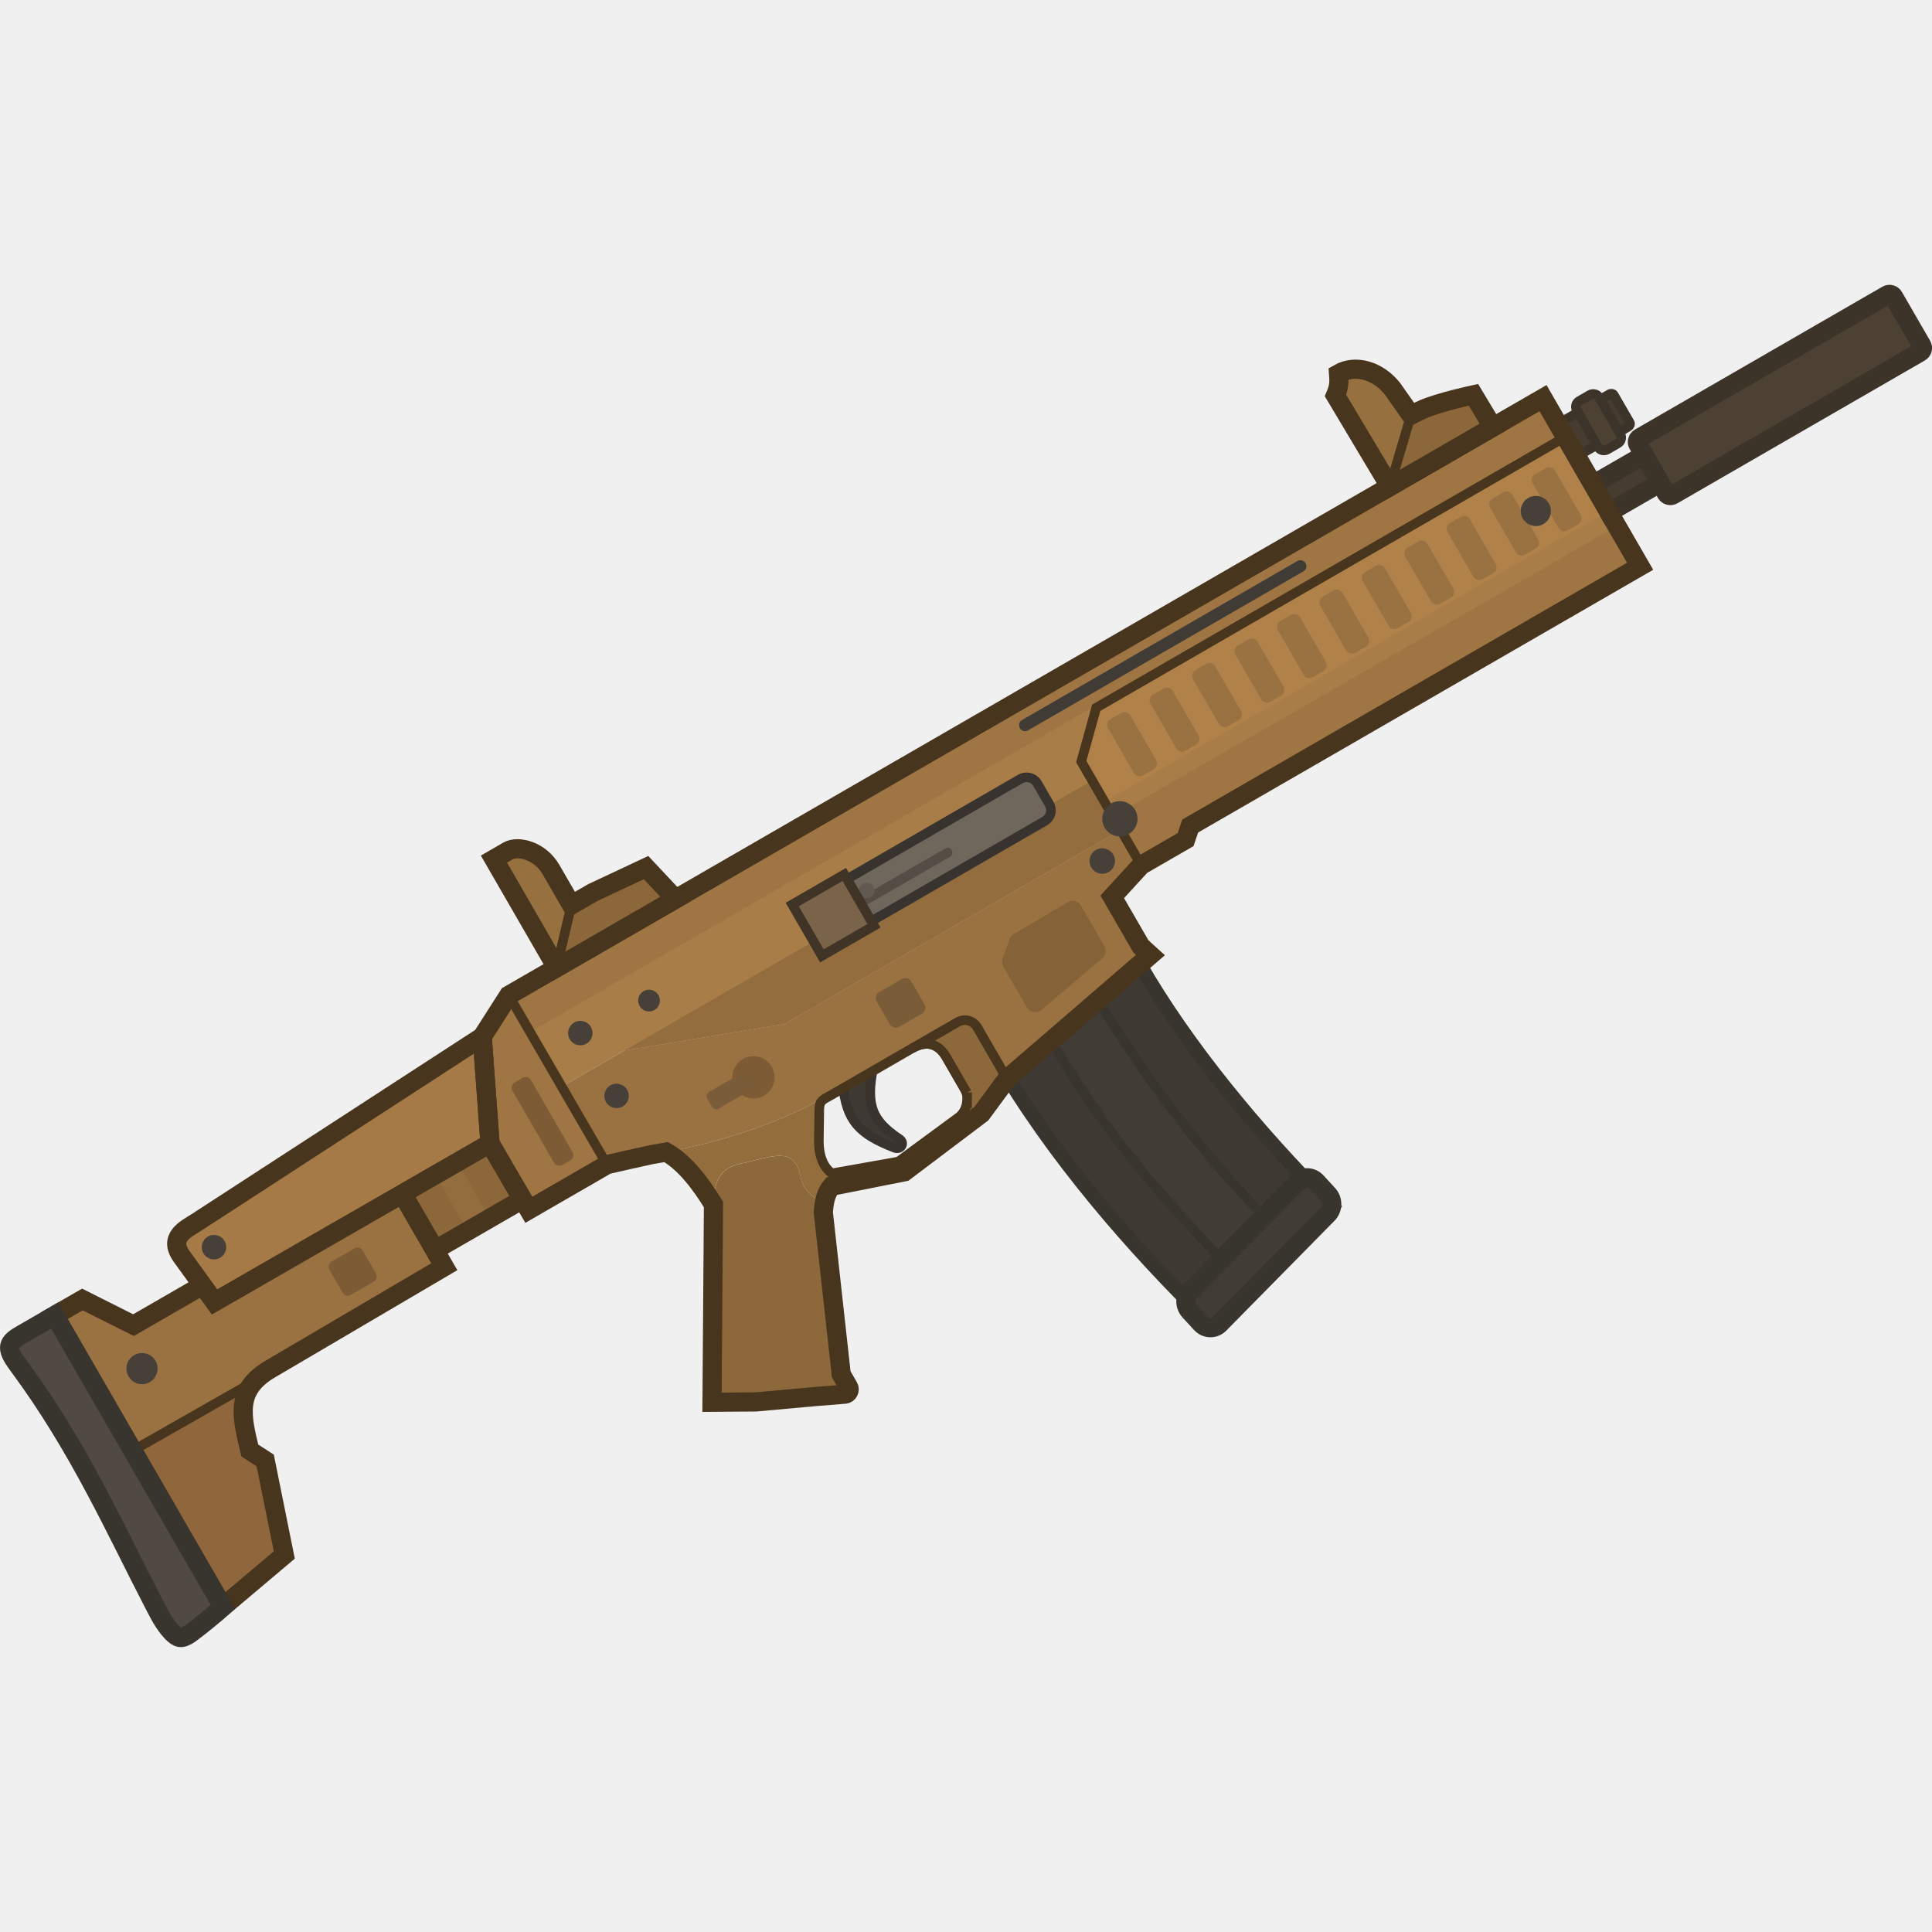
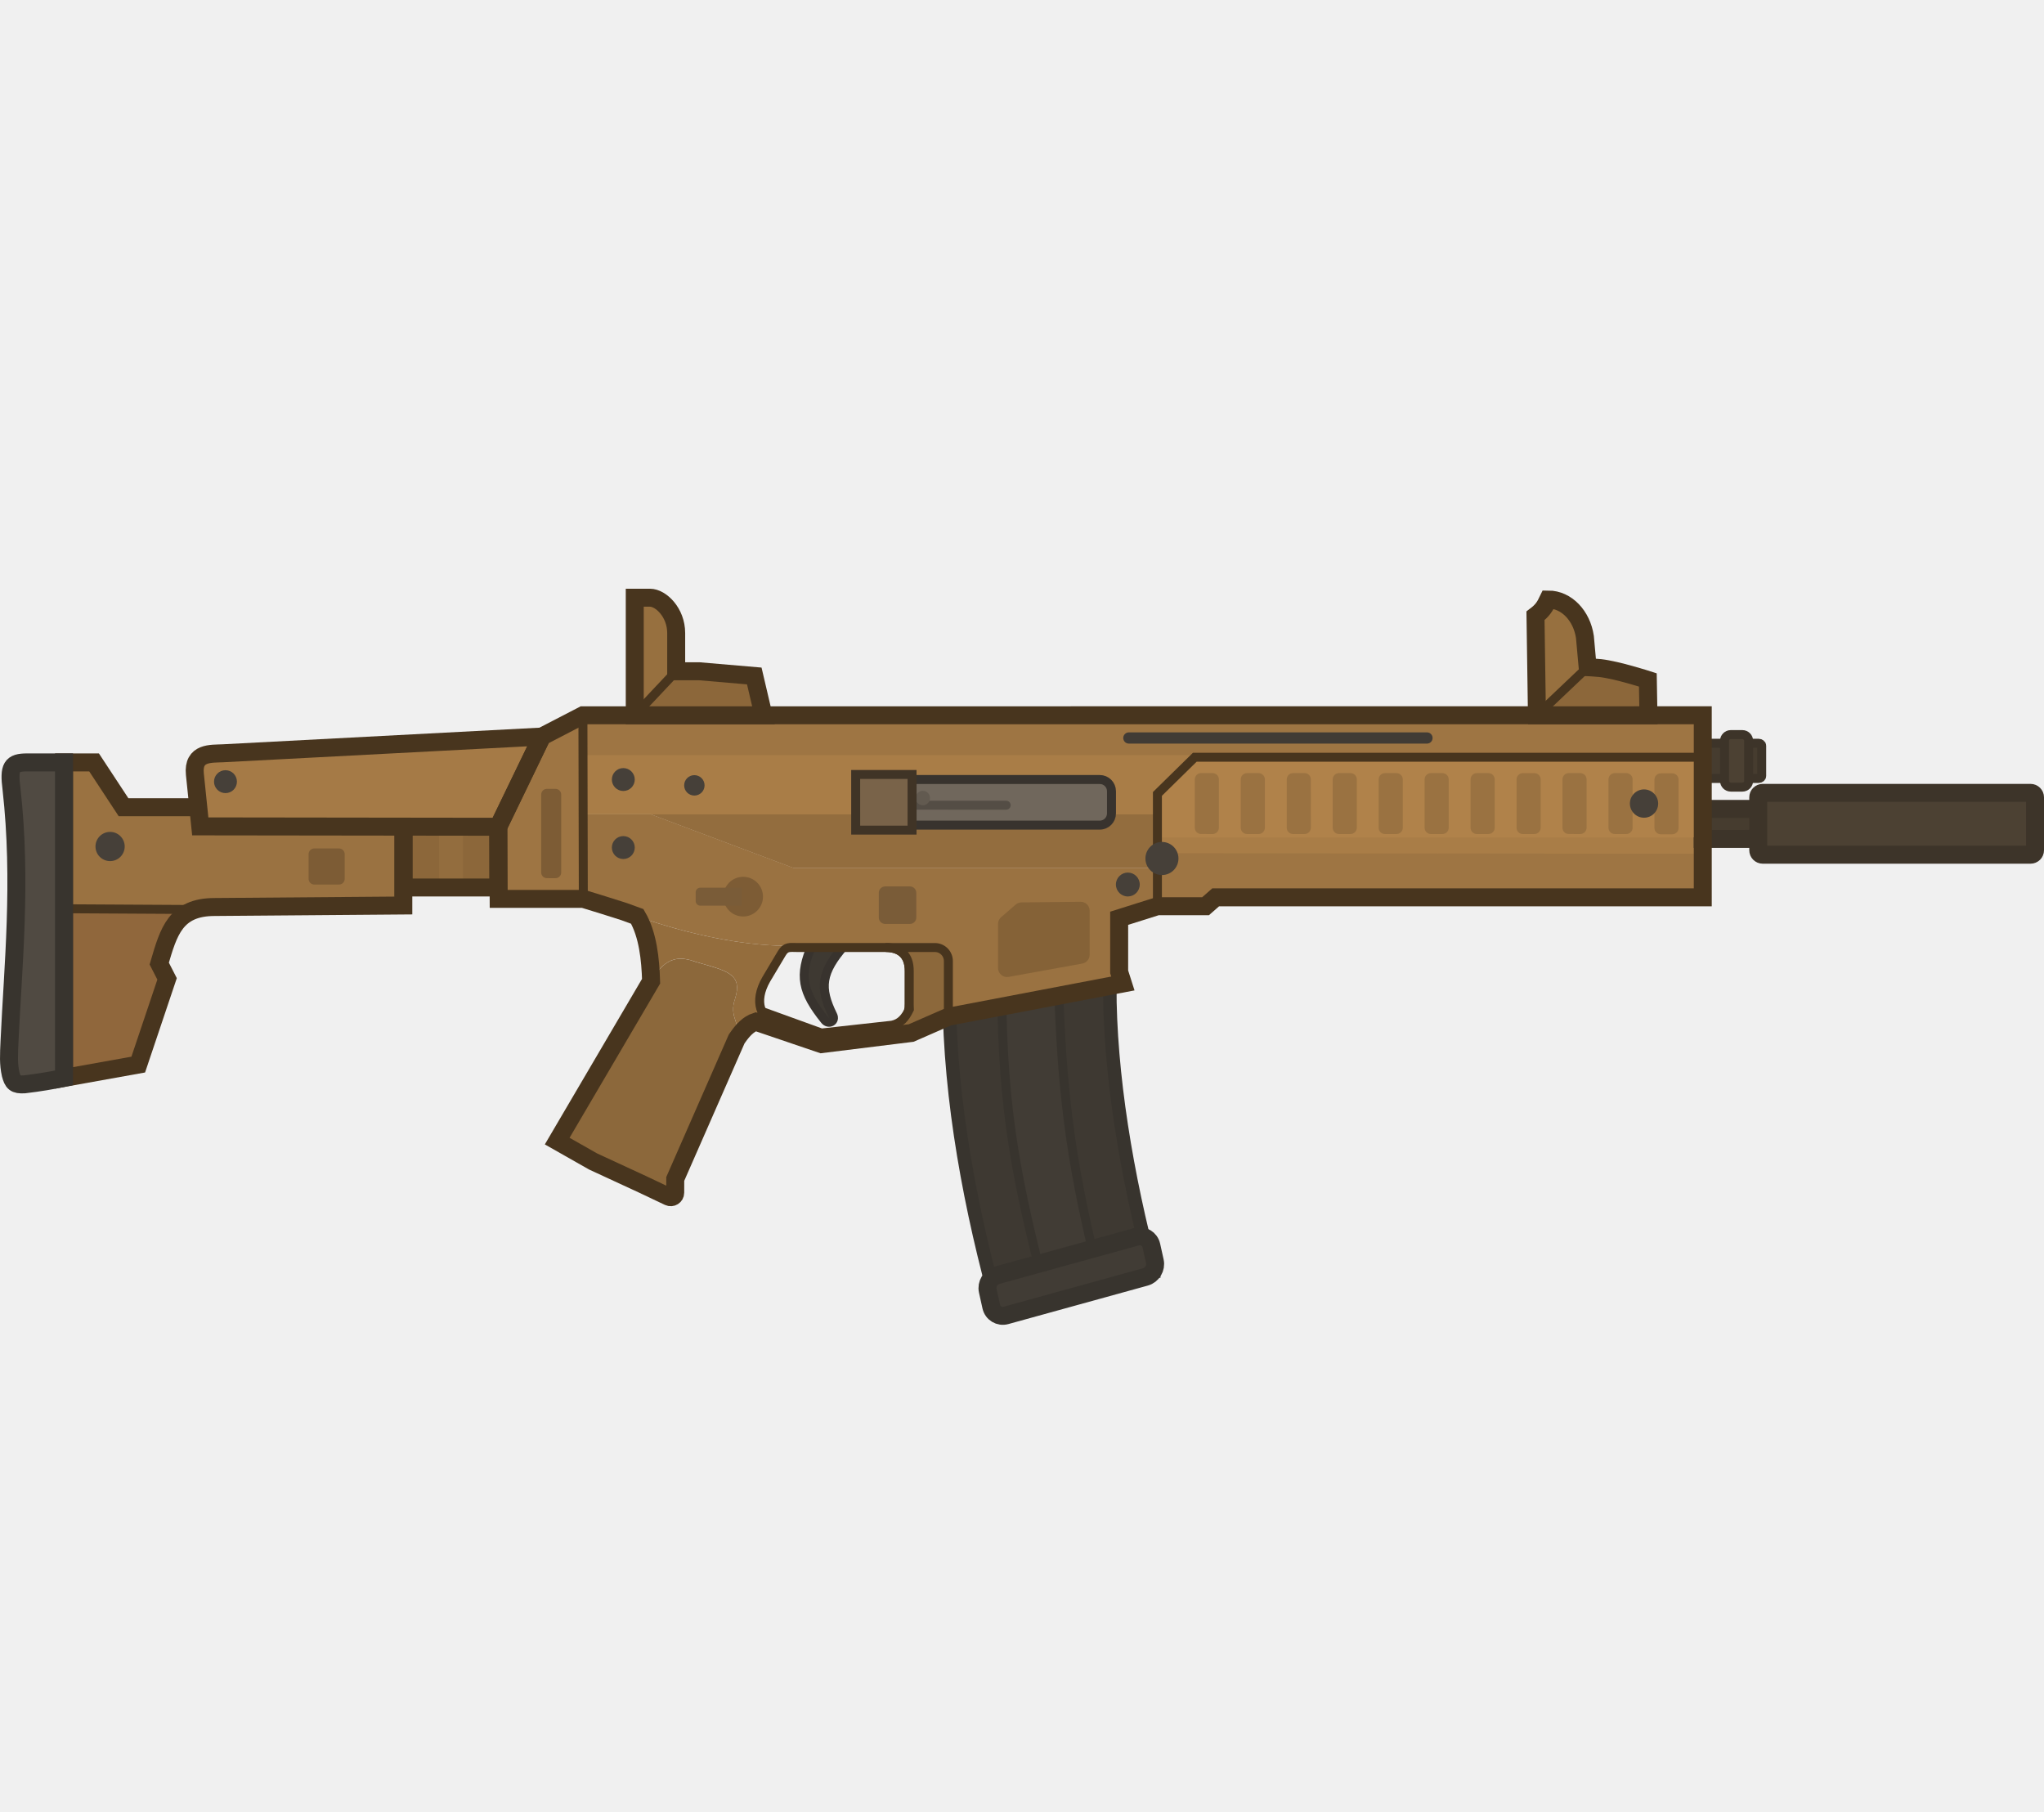
- <svg xmlns="http://www.w3.org/2000/svg" width="110" height="110" viewBox="0 0 110 110" fill="none" version="1.1" id="svg149">
-   <g clip-path="url(#clip0_1414_881)" id="g142" transform="matrix(1.005669,0,0,1.005669,-0.1458553,0.7237913)">
+ <svg xmlns="http://www.w3.org/2000/svg" width="124.112" height="110" viewBox="0 0 124.112 110" fill="none" version="1.1" id="svg149">
+   <g clip-path="url(#clip0_1414_881)" id="g142" transform="matrix(0.8709347,0.5028344,-0.5028344,0.8709347,38.1557,-19.5775)">
    <path d="m 91.267,21.598 -3.269,1.887 c -0.089,0.052 -0.127,0.154 -0.084,0.229 l 0.907,1.571 c 0.043,0.075 0.151,0.094 0.24,0.042 l 3.269,-1.887 c 0.089,-0.052 0.127,-0.154 0.084,-0.229 l -0.907,-1.571 c -0.043,-0.075 -0.151,-0.094 -0.24,-0.042 z" fill="#463c2f" stroke="#3d3429" stroke-width="0.542" stroke-miterlimit="3.994" id="path2" />
    <path d="m 63.082,45.374 1.67,2.893 2.519,-1.454 0.26,-0.769 25.468,-14.704 -1.402,-2.429 z" fill="#9e7543" id="path4" />
    <path d="m 56.675,59.141 7.861,-5.219 c 2.665,4.643 6.653,9.474 10.828,13.661 l -6.54,6.586 C 64.307,69.765 59.848,64.591 56.675,59.141 Z" fill="#413c35" id="path6" />
    <path d="m 56.675,59.141 7.861,-5.219 c 2.665,4.643 6.653,9.474 10.828,13.661 l -6.54,6.586 C 64.307,69.765 59.848,64.591 56.675,59.141 Z" stroke="#38342e" stroke-width="1.085" stroke-miterlimit="3.994" stroke-linecap="round" id="path8" />
    <path d="m 73.213,69.75 2.152,-2.168 c -4.175,-4.187 -8.163,-9.018 -10.828,-13.661 l -2.467,1.638 c 3.682,5.917 6.313,9.214 11.142,14.191 z" fill="#3e3932" stroke="#38342e" stroke-width="0.542" stroke-miterlimit="3.994" stroke-linecap="round" id="path10" />
    <path d="m 59.209,57.459 -2.534,1.682 c 3.173,5.45 7.632,10.623 12.148,15.028 l 2.015,-2.029 C 65.829,67.039 62.895,63.761 59.209,57.459 Z" fill="#3e3932" stroke="#38342e" stroke-width="0.542" stroke-miterlimit="3.994" stroke-linecap="round" id="path12" />
    <path d="m 73.637,66.178 -6.128,6.221 c -0.293,0.298 -0.302,0.789 -0.02,1.097 l 0.655,0.715 c 0.282,0.308 0.749,0.317 1.043,0.019 l 6.128,-6.221 c 0.293,-0.298 0.302,-0.789 0.02,-1.097 l -0.655,-0.715 c -0.283,-0.308 -0.749,-0.317 -1.043,-0.019 z" fill="#413c35" stroke="#38342e" stroke-width="1.085" stroke-miterlimit="3.994" stroke-linecap="round" id="path14" />
    <path d="m 51.066,63.766 c -1.527,-1.022 -1.918,-1.875 -1.488,-4.035 l -1.712,0.988 c 0.215,1.998 0.889,2.752 2.93,3.544 0.342,0.133 0.607,-0.272 0.269,-0.498 z" fill="#3e3932" stroke="#38332e" stroke-width="0.542" stroke-miterlimit="3.994" id="path16" />
    <path d="M 30.314,57.984 88.899,24.239 87.504,21.822 28.947,55.629 Z" fill="#9e7543" id="path18" />
    <path d="m 30.17,57.7 58.534,-33.794 2.977,5.156 -28.016,16.137 0.442,0.766 -19.547,11.286 -9.054,1.499 -3.547,2.048 z" fill="#a97d47" id="path20" />
    <path d="m 34.51,65.216 -2.551,-4.419 3.547,-2.048 9.054,-1.499 19.107,-11.031 1.139,1.972 -1.69,1.861 1.617,2.801 0.545,0.496 -8.121,7.008 -1.683,-2.915 c -0.225,-0.389 -0.722,-0.522 -1.111,-0.298 l -2.57,1.484 -1.145,0.542 -4.077,2.354 c -2.332,1.346 -5.831,2.525 -9.534,3.124 -0.843,0.184 -1.69,0.37 -2.524,0.567 z" fill="#9a7241" id="path22" />
    <path d="m 28.947,55.629 -1.503,2.35 0.443,6.033 2.198,3.761 4.426,-2.556 z" fill="#9e7543" stroke="#48351e" stroke-width="0.542" stroke-miterlimit="3.994" stroke-linecap="round" id="path24" />
    <path d="m 98.478,21.656 -3.893,2.251 -0.289,0.519 -3.968,2.291 0.906,1.569 3.968,-2.291 0.59,0.001 3.894,-2.248 z" fill="#463c2f" stroke="#3d3429" stroke-width="1.085" stroke-miterlimit="3.994" stroke-linecap="round" id="path26" />
    <path d="M 62.208,39.35 88.769,24.014 91.189,28.206 62.674,44.669 61.362,42.396 Z" fill="#b0824a" id="path28" />
    <path d="m 40.539,67.473 c -0.689,-1.115 -1.568,-2.338 -2.678,-2.969 3.323,-0.619 6.42,-1.69 8.572,-2.904 -0.278,1.903 0.038,3.619 0.934,4.087 l -0.139,0.748 c -0.306,0.345 -0.415,0.823 -0.46,1.343 l -0.047,-0.002 c -0.113,-0.372 -0.33,-0.563 -0.555,-0.763 -0.287,-0.254 -0.589,-0.52 -0.715,-1.188 -0.328,-1.422 -1.167,-1.212 -2.781,-0.806 -0.129,0.032 -0.264,0.066 -0.403,0.1 -0.998,0.174 -1.682,0.619 -1.727,2.189 z" fill="#946d3d" id="path30" />
    <path d="m 40.542,67.312 c 0.045,-1.571 0.729,-2.016 1.727,-2.189 1.879,-0.462 2.829,-0.831 3.184,0.706 0.238,1.254 1.095,1.095 1.305,2.087 l 1.014,9.167 0.417,0.722 c 0.1,0.172 -0.014,0.39 -0.213,0.406 l -1.776,0.144 -0.349,-0.373 -2.54,0.236 -0.361,0.432 -2.492,0.018 z" fill="#8c683b" id="path32" />
    <path d="m 45.851,77.981 0.349,0.373 -3.25,0.295 0.361,-0.432 z" fill="#856238" id="path34" />
    <path d="m 43.4,61.311 c 0.573,-0.331 0.769,-1.063 0.438,-1.636 -0.331,-0.573 -1.063,-0.769 -1.636,-0.438 -0.573,0.331 -0.769,1.063 -0.438,1.636 0.331,0.573 1.063,0.769 1.635,0.438 z" fill="#7d5c35" id="path36" />
    <path d="m 42.968,60.727 -2.172,1.254 C 40.695,62.039 40.569,62.005 40.511,61.905 L 40.245,61.444 C 40.187,61.344 40.221,61.217 40.321,61.16 l 2.172,-1.254" fill="#7a5c38" id="path38" />
    <path d="m 42.968,60.727 -2.172,1.254 C 40.695,62.039 40.569,62.005 40.511,61.905 L 40.245,61.444 C 40.187,61.344 40.221,61.217 40.321,61.16 l 2.172,-1.254" stroke="#7a5c38" stroke-width="0.136" stroke-miterlimit="3.994" id="path40" />
    <path d="m 61.345,50.55 c -0.072,-0.125 -0.192,-0.217 -0.332,-0.253 -0.14,-0.037 -0.289,-0.016 -0.414,0.058 l -3.073,1.819 c -0.11,0.065 -0.194,0.168 -0.236,0.289 l -0.38,1.094 c -0.052,0.149 -0.036,0.313 0.043,0.449 l 1.331,2.306 c 0.08,0.139 0.218,0.235 0.377,0.263 0.158,0.028 0.321,-0.017 0.443,-0.12 l 3.449,-2.921 c 0.2,-0.17 0.25,-0.458 0.119,-0.685 z" fill="#856237" id="path42" />
    <path d="m 35.398,61.924 c 0.331,-0.191 0.444,-0.614 0.253,-0.945 -0.191,-0.331 -0.614,-0.444 -0.945,-0.253 -0.331,0.191 -0.444,0.614 -0.253,0.945 0.191,0.331 0.614,0.444 0.945,0.253 z" fill="#464039" id="path44" />
    <path d="m 51.232,54.742 -1.292,0.746 c -0.165,0.095 -0.221,0.306 -0.126,0.47 l 0.746,1.292 c 0.095,0.165 0.306,0.221 0.47,0.126 l 1.292,-0.746 c 0.165,-0.095 0.221,-0.306 0.126,-0.47 l -0.746,-1.292 c -0.095,-0.165 -0.306,-0.221 -0.47,-0.126 z" fill="#7a5c38" stroke="#7a5c38" stroke-width="0.084" stroke-miterlimit="3.994" stroke-linecap="round" id="path46" />
    <path d="m 62.909,48.651 c 0.344,-0.199 0.462,-0.639 0.263,-0.984 -0.199,-0.345 -0.64,-0.463 -0.984,-0.265 -0.344,0.199 -0.462,0.64 -0.263,0.985 0.199,0.345 0.64,0.463 0.984,0.264 z" fill="#464039" id="path48" />
    <path d="m 90.155,21.636 -0.603,0.348 c -0.182,0.105 -0.244,0.337 -0.139,0.519 l 1.206,2.089 c 0.105,0.182 0.337,0.244 0.519,0.139 l 0.603,-0.348 c 0.182,-0.105 0.244,-0.337 0.139,-0.519 l -1.206,-2.089 c -0.105,-0.182 -0.337,-0.244 -0.519,-0.139 z" fill="#4c4133" stroke="#3d3429" stroke-width="0.542" stroke-miterlimit="3.994" id="path50" />
    <path d="m 78.832,26.828 1.198,-4.046 -1.053,-1.495 c -0.802,-1.016 -2.09,-1.407 -3.048,-0.853 0.04,0.488 0.025,0.758 -0.177,1.236 z" fill="#97703f" id="path52" />
    <path d="m 37.198,56.462 c 0.295,-0.17 0.396,-0.547 0.226,-0.842 -0.17,-0.295 -0.547,-0.396 -0.842,-0.226 -0.295,0.17 -0.396,0.547 -0.226,0.842 0.17,0.295 0.547,0.396 0.842,0.226 z" fill="#464039" id="path54" />
    <path d="m 33.345,58.368 c 0.331,-0.191 0.444,-0.614 0.253,-0.945 -0.191,-0.331 -0.614,-0.444 -0.945,-0.253 -0.331,0.191 -0.444,0.614 -0.253,0.945 0.191,0.331 0.614,0.444 0.945,0.253 z" fill="#464039" id="path56" />
    <path d="m 63.618,39.642 -0.603,0.348 c -0.182,0.105 -0.244,0.337 -0.139,0.519 l 1.459,2.527 c 0.105,0.182 0.337,0.244 0.519,0.139 l 0.603,-0.348 c 0.182,-0.105 0.244,-0.337 0.139,-0.519 l -1.459,-2.527 c -0.105,-0.182 -0.337,-0.244 -0.519,-0.139 z" fill="#9a7241" id="path58" />
    <path d="m 66.022,38.255 -0.603,0.348 c -0.182,0.105 -0.244,0.337 -0.139,0.519 l 1.459,2.527 c 0.105,0.182 0.337,0.244 0.519,0.139 L 67.861,41.44 C 68.043,41.335 68.105,41.103 68,40.921 l -1.459,-2.527 c -0.105,-0.182 -0.337,-0.244 -0.519,-0.139 z" fill="#9a7241" id="path60" />
    <path d="m 68.427,36.866 -0.603,0.348 c -0.182,0.105 -0.244,0.337 -0.139,0.519 l 1.459,2.527 c 0.105,0.182 0.337,0.244 0.519,0.139 l 0.603,-0.348 c 0.182,-0.105 0.244,-0.337 0.139,-0.519 L 68.945,37.005 c -0.105,-0.182 -0.337,-0.244 -0.519,-0.139 z" fill="#9a7241" id="path62" />
    <path d="m 70.829,35.479 -0.603,0.348 c -0.181,0.105 -0.244,0.337 -0.139,0.519 l 1.459,2.527 c 0.105,0.182 0.337,0.244 0.519,0.139 l 0.603,-0.348 c 0.182,-0.105 0.244,-0.337 0.139,-0.519 l -1.459,-2.527 c -0.105,-0.182 -0.337,-0.244 -0.519,-0.139 z" fill="#9a7241" id="path64" />
    <path d="M 73.233,34.092 72.63,34.44 c -0.182,0.105 -0.244,0.337 -0.139,0.519 l 1.459,2.527 c 0.105,0.182 0.337,0.244 0.519,0.139 l 0.603,-0.348 c 0.182,-0.105 0.244,-0.337 0.139,-0.519 l -1.459,-2.527 C 73.647,34.049 73.415,33.987 73.233,34.092 Z" fill="#9a7241" id="path66" />
    <path d="m 75.635,32.705 -0.603,0.348 c -0.182,0.105 -0.244,0.337 -0.139,0.519 l 1.459,2.527 c 0.105,0.182 0.337,0.244 0.519,0.139 l 0.603,-0.348 c 0.182,-0.105 0.244,-0.337 0.139,-0.519 L 76.154,32.844 C 76.049,32.662 75.817,32.6 75.635,32.705 Z" fill="#9a7241" id="path68" />
    <path d="m 78.04,31.316 -0.603,0.348 c -0.182,0.105 -0.244,0.337 -0.139,0.519 l 1.459,2.527 c 0.105,0.182 0.337,0.244 0.519,0.139 l 0.603,-0.348 c 0.182,-0.105 0.244,-0.337 0.139,-0.519 l -1.459,-2.527 c -0.105,-0.182 -0.337,-0.244 -0.519,-0.139 z" fill="#9a7241" id="path70" />
    <path d="m 80.444,29.93 -0.603,0.348 c -0.182,0.105 -0.244,0.337 -0.139,0.519 l 1.459,2.527 c 0.105,0.182 0.337,0.244 0.519,0.139 l 0.603,-0.348 c 0.182,-0.105 0.244,-0.337 0.139,-0.519 l -1.459,-2.527 c -0.105,-0.182 -0.337,-0.244 -0.519,-0.139 z" fill="#9a7241" id="path72" />
    <path d="m 82.844,28.542 -0.603,0.348 c -0.182,0.105 -0.244,0.337 -0.139,0.519 l 1.459,2.527 c 0.105,0.182 0.337,0.244 0.519,0.139 l 0.603,-0.348 c 0.182,-0.105 0.244,-0.337 0.139,-0.519 l -1.459,-2.527 c -0.105,-0.182 -0.337,-0.244 -0.519,-0.139 z" fill="#9a7241" id="path74" />
    <path d="m 85.251,27.153 -0.603,0.348 c -0.182,0.105 -0.244,0.337 -0.139,0.519 l 1.459,2.527 c 0.105,0.182 0.337,0.244 0.519,0.139 l 0.603,-0.348 c 0.182,-0.105 0.244,-0.337 0.139,-0.519 l -1.459,-2.527 c -0.105,-0.182 -0.337,-0.244 -0.519,-0.139 z" fill="#9a7241" id="path76" />
    <path d="m 87.661,25.778 -0.603,0.348 c -0.182,0.105 -0.244,0.337 -0.139,0.519 l 1.459,2.527 c 0.105,0.182 0.337,0.244 0.519,0.139 l 0.603,-0.348 c 0.182,-0.105 0.244,-0.337 0.139,-0.519 l -1.459,-2.527 c -0.105,-0.182 -0.337,-0.244 -0.519,-0.139 z" fill="#9a7241" id="path78" />
    <path d="m 87.524,28.951 c 0.408,-0.236 0.548,-0.758 0.312,-1.167 -0.236,-0.409 -0.759,-0.549 -1.167,-0.314 -0.408,0.236 -0.548,0.758 -0.312,1.167 0.236,0.409 0.759,0.549 1.167,0.314 z" fill="#464039" id="path80" />
    <path d="m 3.238,73.758 9.523,16.494 3.479,-2.937 -1.08,-5.351 -0.871,-0.563 c -0.473,-1.953 -0.86,-3.447 1.188,-4.63 L 25.298,70.996 22.332,65.858 7.702,74.304 4.81,72.851 Z" fill="#9a7241" id="path82" />
    <path d="m 14.258,77.874 -0.008,-0.222 -6.513,3.71 5.079,8.797 3.417,-2.881 -1.072,-5.314 -0.871,-0.563 C 14.284,81.381 14.279,81.36 14.274,81.339 13.944,79.976 13.668,78.838 14.258,77.874 Z" fill="#90673c" stroke="#48351e" stroke-width="0.542" stroke-miterlimit="3.994" id="path84" />
    <path d="m 3.238,73.758 9.523,16.494 3.479,-2.937 -1.08,-5.351 -0.871,-0.563 c -0.473,-1.953 -0.86,-3.447 1.188,-4.63 L 25.298,70.996 22.332,65.858 7.702,74.304 4.81,72.851 Z" stroke="#48351e" stroke-width="1.085" stroke-miterlimit="3.994" stroke-linecap="round" id="path86" />
    <path d="m 1.308,74.871 1.929,-1.114 9.523,16.494 c -0.538,0.483 -1.143,0.987 -1.877,1.534 -0.486,0.319 -0.656,0.251 -1.019,-0.11 C 9.424,91.195 9.194,90.732 8.793,89.958 6.732,85.98 4.635,81.263 1.289,76.726 0.477,75.658 0.491,75.343 1.308,74.871 Z" fill="#504a42" stroke="#38342e" stroke-width="1.085" stroke-miterlimit="3.994" stroke-linecap="round" id="path88" />
    <path d="M 8.626,77.527 C 9.048,77.283 9.192,76.744 8.949,76.322 8.705,75.901 8.166,75.756 7.744,76 7.322,76.243 7.178,76.782 7.421,77.204 c 0.243,0.422 0.783,0.566 1.204,0.323 z" fill="#464039" id="path90" />
    <path d="m 20.213,69.955 -1.292,0.746 c -0.165,0.095 -0.221,0.306 -0.126,0.47 l 0.746,1.292 c 0.095,0.165 0.306,0.221 0.47,0.126 l 1.292,-0.746 c 0.165,-0.095 0.221,-0.306 0.126,-0.47 L 20.683,70.081 C 20.588,69.916 20.378,69.86 20.213,69.955 Z" fill="#7d5c35" id="path92" />
    <path d="m 29.735,60.303 -0.451,0.26 c -0.165,0.095 -0.221,0.306 -0.126,0.47 l 2.352,4.074 c 0.095,0.165 0.306,0.221 0.47,0.126 l 0.451,-0.26 c 0.165,-0.095 0.221,-0.306 0.126,-0.47 l -2.352,-4.074 c -0.095,-0.165 -0.305,-0.221 -0.47,-0.126 z" fill="#7d5c35" id="path94" />
    <path d="m 22.363,65.865 4.947,-2.856 2.412,4.177 -4.947,2.856 z" fill="#8c673a" id="path96" />
    <path d="m 26.039,65.079 -1.248,0.72 1.855,3.212 1.248,-0.72 z" fill="#936d3e" id="path98" />
    <path d="m 22.363,65.865 4.947,-2.856 2.412,4.177 -4.947,2.856 z" stroke="#48351e" stroke-width="1.085" stroke-miterlimit="3.994" stroke-linecap="round" id="path100" />
    <path d="m 11.267,68.486 16.179,-10.508 0.443,6.033 -15.597,8.978 -1.856,-2.565 c -0.793,-1.097 0.251,-1.563 0.831,-1.938 z" fill="#a57a46" stroke="#48351e" stroke-width="1.085" stroke-miterlimit="3.994" stroke-linecap="round" id="path102" />
    <path d="m 12.607,70.489 c 0.331,-0.191 0.444,-0.614 0.253,-0.945 C 12.669,69.213 12.246,69.1 11.915,69.291 c -0.331,0.191 -0.444,0.614 -0.253,0.945 0.191,0.331 0.614,0.444 0.945,0.253 z" fill="#464039" id="path104" />
    <path d="m 47.175,61.294 4.619,-2.667 c 0.657,-0.379 1.414,-0.409 1.949,0.542 l 0.98,1.697 c 0.286,0.506 0.495,1.477 -0.116,1.963 l -3.06,2.433 -3.24,0.661 c -0.852,0.174 -1.799,-0.408 -1.804,-2.028 l 0.026,-1.823 c 0.007,-0.499 0.243,-0.545 0.646,-0.778 z" stroke="#48351e" stroke-width="0.542" stroke-miterlimit="3.994" stroke-linecap="round" id="path106" />
    <path d="m 58.01,40.041 c -0.162,0.094 -0.218,0.301 -0.124,0.463 0.094,0.162 0.301,0.218 0.463,0.124 l 15.589,-9 c 0.162,-0.094 0.218,-0.301 0.124,-0.463 -0.094,-0.162 -0.301,-0.218 -0.463,-0.124 z" fill="#413b35" id="path108" />
-     <rect x="92.746" y="24.203" width="16.711" height="3.734" rx="0.271" transform="rotate(-30,92.7461,24.2031)" fill="#4c4133" stroke="#3d3429" stroke-width="1.085" stroke-miterlimit="3.994" id="rect110" />
+     <rect x="92.746" y="24.203" width="16.711" height="3.734" rx="0.271" transform="rotate(-30,92.7461,24.2031)" fill="#4c4133" stroke="#3d3429" stroke-width="1.085" stroke-miterlimit="3.994" id="rect110" ry="0.271" />
    <path d="M 54.891,61.143 54.756,60.928 53.743,59.17 C 53.617,58.945 53.478,58.775 53.331,58.651 53.12,58.474 52.892,58.392 52.66,58.382 c -0.025,-5e-4 -0.077,-0.001 -0.101,-2e-4 -0.174,0.007 -0.35,0.052 -0.521,0.124 -0.082,0.035 -0.163,0.075 -0.243,0.122 l -0.003,0.002 2.57,-1.484 c 0.389,-0.225 0.887,-0.091 1.112,0.298 l 1.683,2.915 -1.452,1.972 -4.359,3.29 -4.117,0.817 0.139,-0.749 3.643,-0.649 3.457,-2.541 c 0.404,-0.368 0.462,-0.801 0.423,-1.356 z" fill="#8c683b" stroke="#48351e" stroke-width="0.542" stroke-miterlimit="3.994" id="path112" />
    <path d="M 63.593,46.262 61.979,43.466 35.508,58.749 44.562,57.25 Z" fill="#936d3e" id="path114" />
    <path d="m 48.098,49.049 9.812,-5.665 c 0.34,-0.196 0.772,-0.081 0.969,0.26 l 0.668,1.157 c 0.196,0.34 0.081,0.772 -0.26,0.969 l -9.812,5.665 z" fill="#70675c" id="path116" />
    <path d="m 48.87,50.083 c -0.13,0.075 -0.174,0.241 -0.099,0.37 0.075,0.13 0.241,0.174 0.37,0.099 l 4.788,-2.764 c 0.13,-0.075 0.174,-0.241 0.099,-0.371 -0.075,-0.13 -0.241,-0.174 -0.37,-0.099 z" fill="#544d45" id="path118" />
    <ellipse cx="49.217" cy="49.694" rx="0.436" ry="0.436" transform="rotate(-30,49.2166,49.6938)" fill="#625a50" id="ellipse120" />
    <path d="m 48.098,49.049 9.812,-5.665 c 0.34,-0.196 0.772,-0.081 0.969,0.26 l 0.668,1.157 c 0.196,0.34 0.081,0.772 -0.26,0.969 l -9.812,5.665 z" stroke="#38332e" stroke-width="0.542" stroke-miterlimit="3.994" stroke-linecap="square" id="path122" />
    <path d="m 47.944,48.787 -2.948,1.702 1.68,2.909 2.948,-1.702 z" fill="#796349" stroke="#403426" stroke-width="0.542" stroke-miterlimit="3.994" stroke-linecap="square" id="path124" />
    <path d="m 28.947,55.629 -1.504,2.35 0.443,6.033 2.198,3.76 4.426,-2.556 c 0.834,-0.197 1.681,-0.383 2.524,-0.567 0.278,-0.045 0.552,-0.093 0.827,-0.144 1.11,0.63 1.989,1.853 2.678,2.969 l -0.083,11.194 2.492,-0.018 3.249,-0.295 1.776,-0.144 c 0.199,-0.016 0.312,-0.234 0.213,-0.406 L 47.771,77.082 46.757,67.915 c 0,0 0.008,-0.086 0.012,-0.134 0.045,-0.521 0.154,-0.999 0.46,-1.344 l 4.117,-0.817 4.358,-3.29 1.452,-1.972 8.121,-7.008 -0.545,-0.496 -1.617,-2.801 1.634,-1.784 2.519,-1.454 L 67.529,46.045 92.999,31.34 87.503,21.821 Z" stroke="#48351e" stroke-width="1.085" id="path126" />
    <path d="m 32.496,50.512 -0.838,3.551 -3.549,-6.147 0.798,-0.461 c 0.563,-0.325 1.812,-0.021 2.435,1.057 z" fill="#97703f" id="path128" />
    <path d="m 31.658,54.063 0.838,-3.551 1.215,-0.702 3.01,-1.411 1.668,1.778 z" fill="#8c673a" stroke="#48351e" stroke-width="0.542" stroke-miterlimit="3.994" stroke-linecap="round" id="path130" />
    <path d="M 32.496,50.512 31.342,48.514 C 30.719,47.435 29.47,47.132 28.907,47.456 l -0.798,0.461 3.549,6.147 6.731,-3.886 -1.668,-1.778 -3.01,1.411 z" stroke="#48351e" stroke-width="1.085" stroke-miterlimit="3.994" stroke-linecap="round" id="path132" />
    <path d="m 83.563,21.631 c 0,0 -1.905,0.408 -2.842,0.815 -0.286,0.124 -0.691,0.335 -0.691,0.335 l -1.198,4.046 5.831,-3.367 z" fill="#8c673a" stroke="#48351e" stroke-width="0.542" stroke-miterlimit="3.994" stroke-linecap="round" id="path134" />
    <path d="M 78.832,26.828 75.753,21.67 c 0.202,-0.478 0.216,-0.748 0.177,-1.236 0.958,-0.553 2.246,-0.163 3.048,0.853 l 1.053,1.495 c 0,0 0.406,-0.21 0.691,-0.335 0.937,-0.408 2.842,-0.816 2.842,-0.816 l 1.099,1.83 z" stroke="#48351e" stroke-width="1.085" stroke-miterlimit="3.994" stroke-linecap="round" id="path136" />
    <path d="m 62.208,39.35 26.561,-15.335 4.23,7.327 -25.468,14.704 -0.26,0.769 -2.519,1.454 -3.391,-5.872 z" stroke="#48351e" stroke-width="0.542" id="path138" />
    <path d="m 64.047,46.502 c 0.477,-0.275 0.64,-0.886 0.364,-1.364 -0.276,-0.478 -0.886,-0.642 -1.364,-0.367 -0.477,0.276 -0.64,0.886 -0.364,1.364 0.276,0.478 0.886,0.642 1.364,0.366 z" fill="#464039" id="path140" />
  </g>
  <defs id="defs147">
    <clipPath id="clip0_1414_881">
      <rect width="110" height="110" fill="#ffffff" transform="translate(0.0859375)" id="rect144" x="0" y="0" />
    </clipPath>
  </defs>
</svg>
